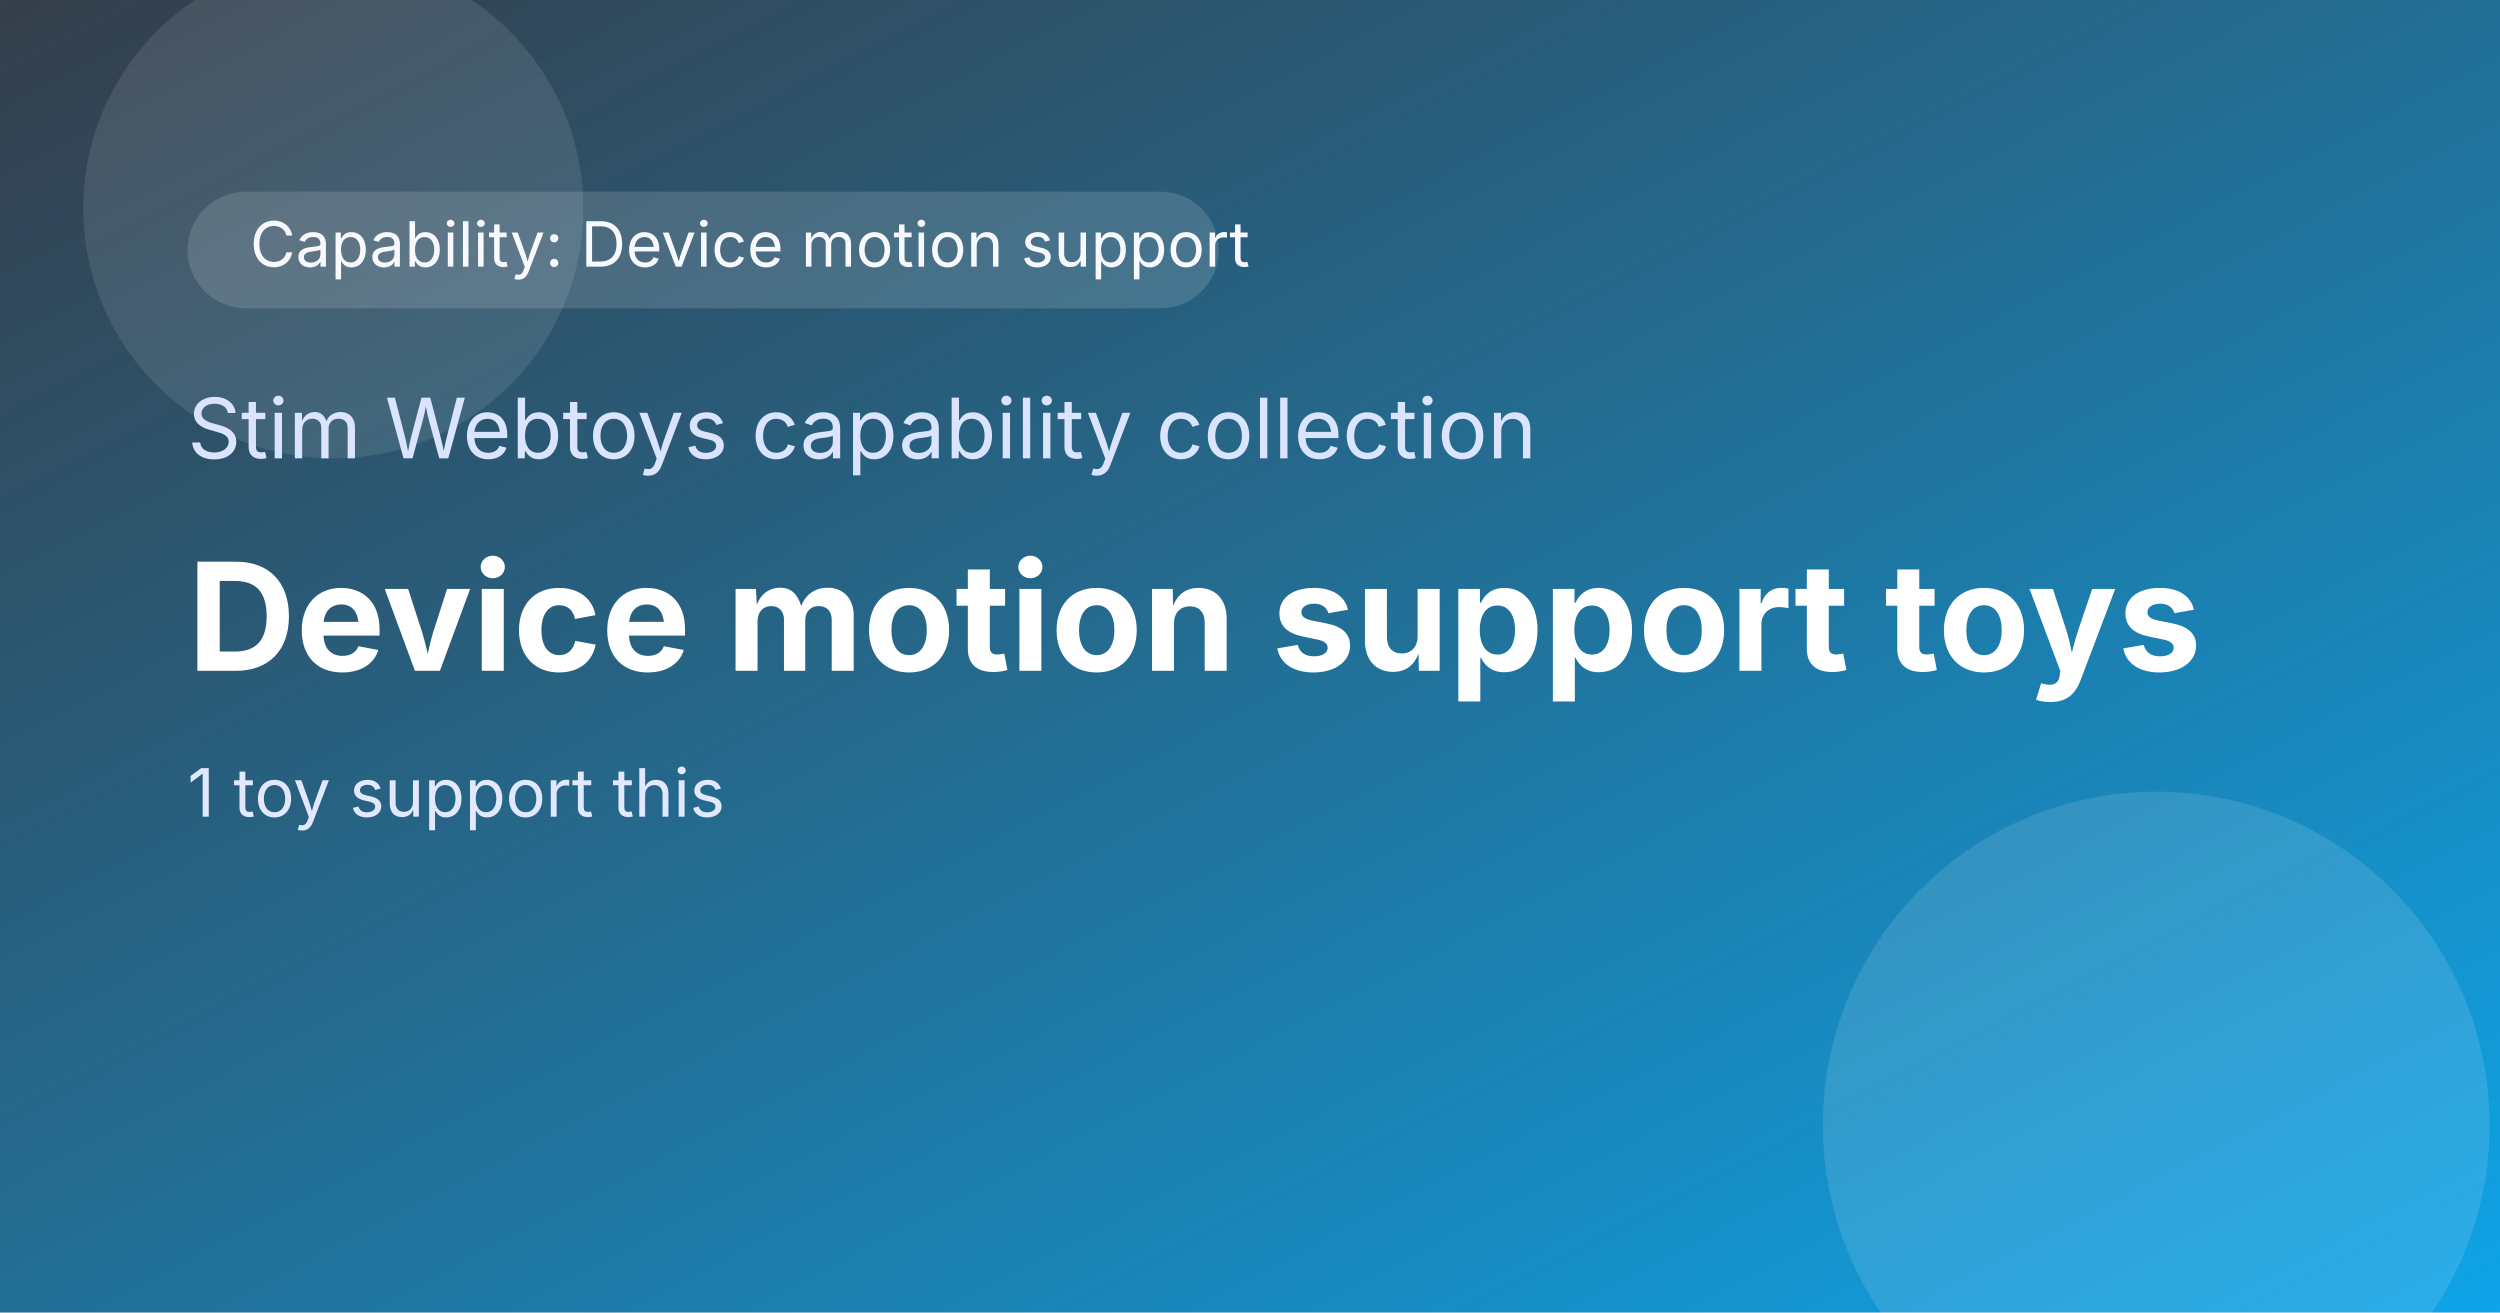
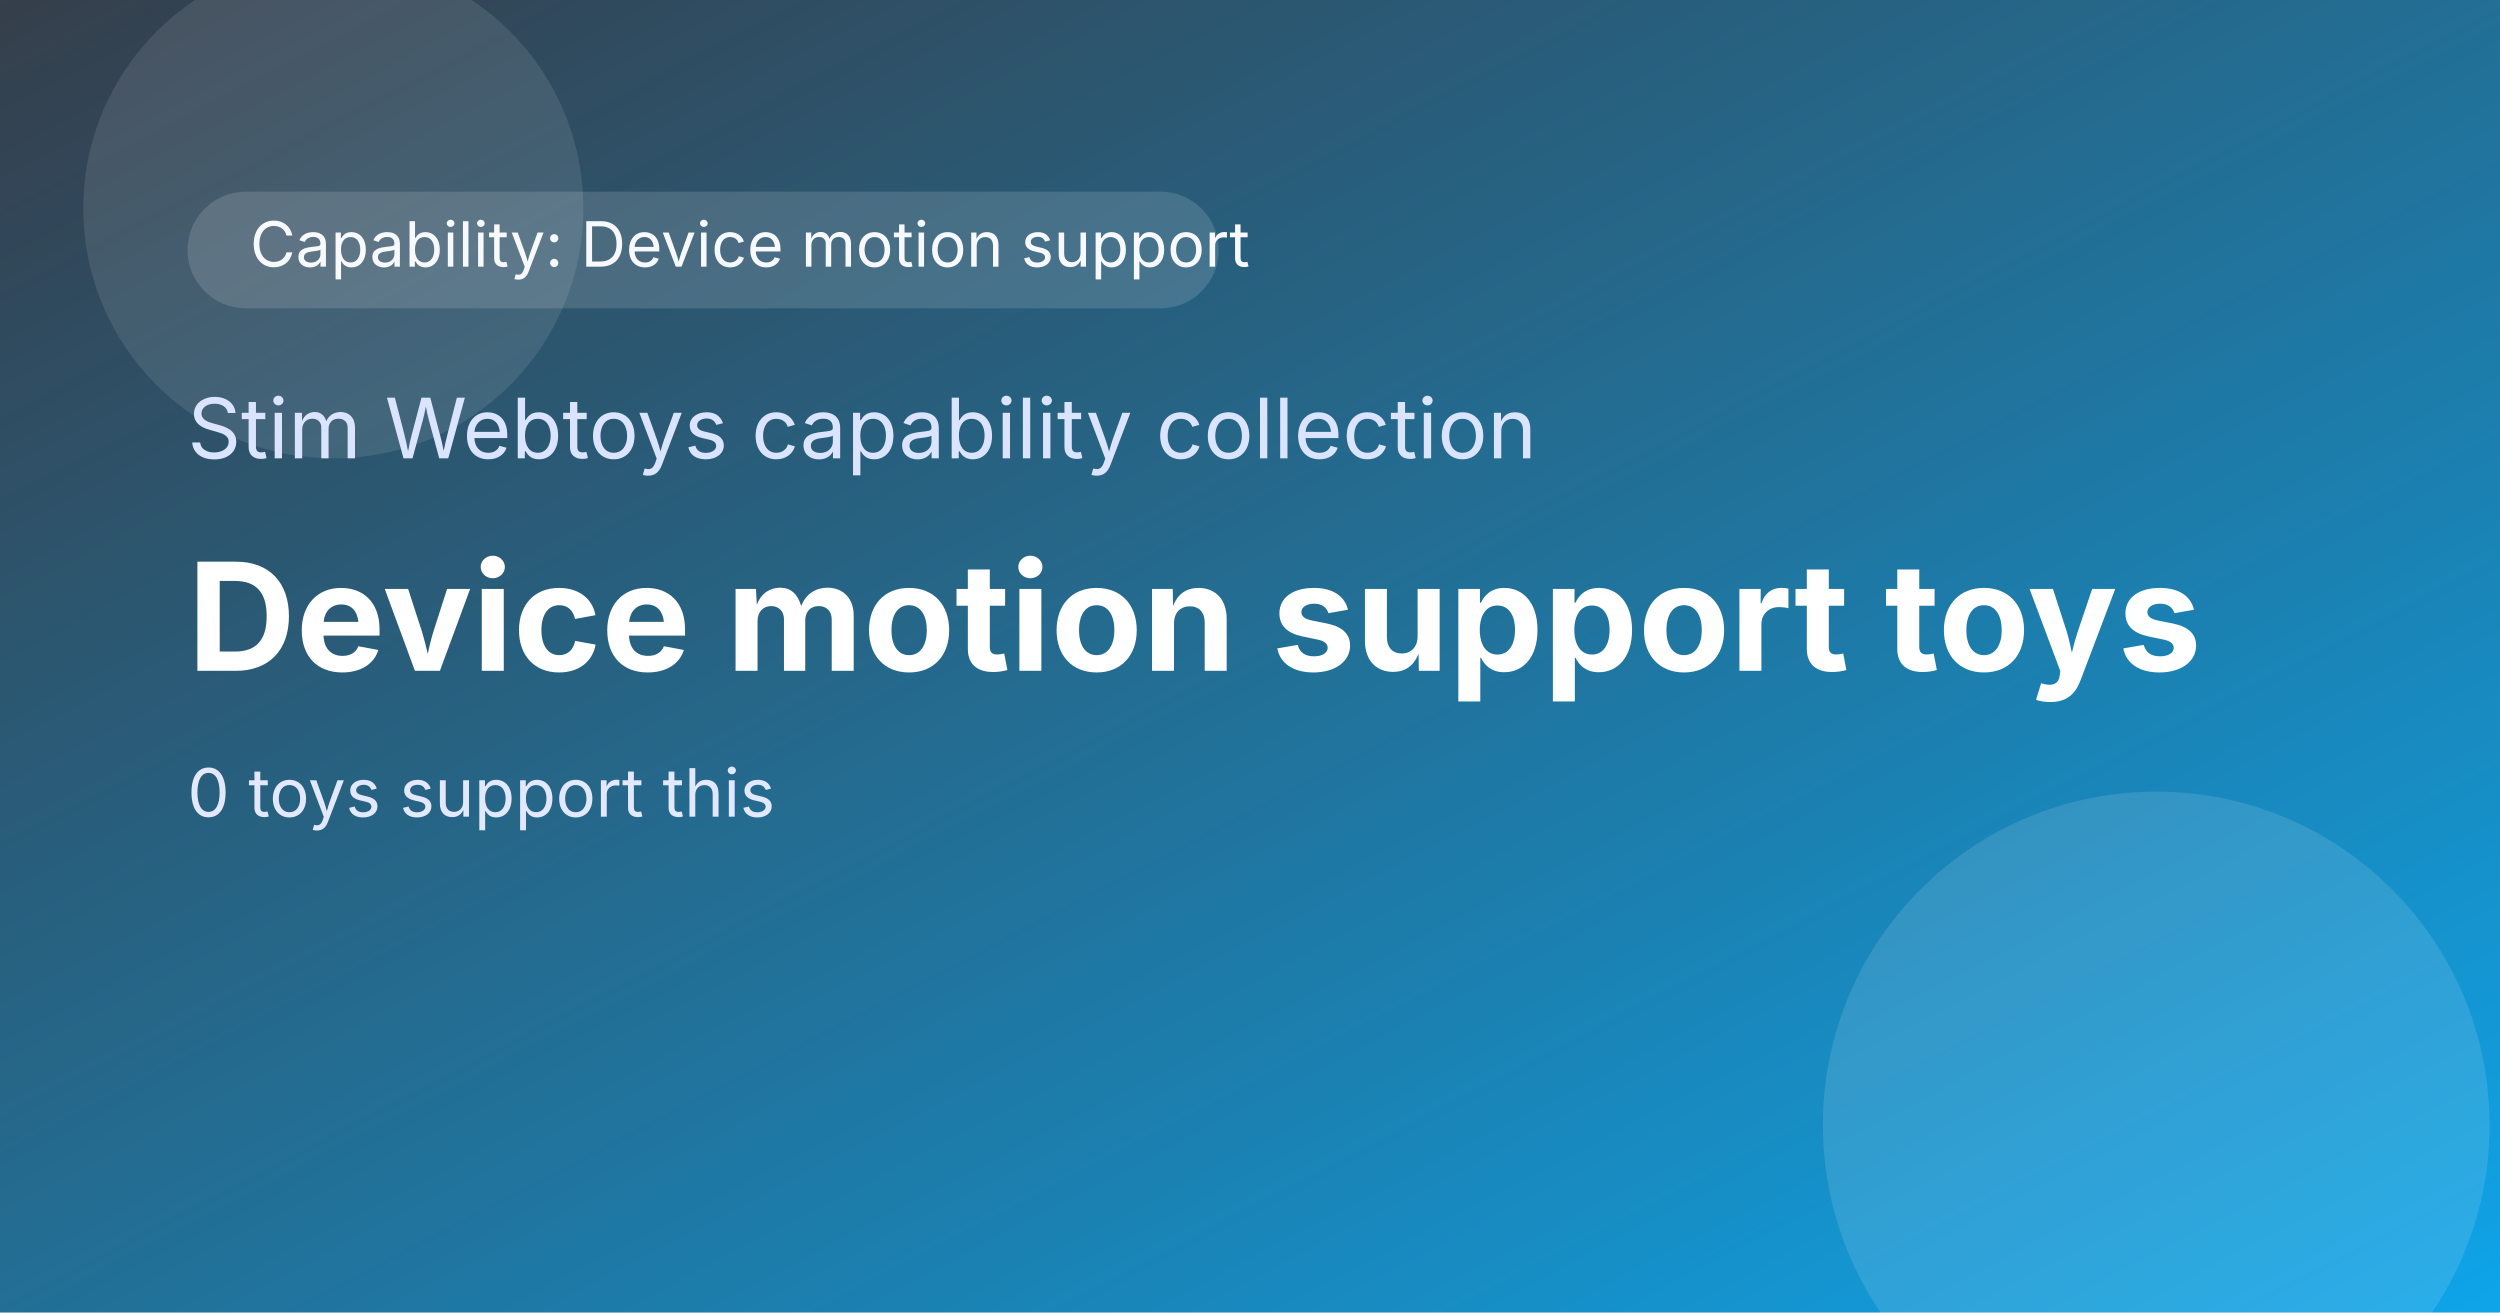
<svg xmlns="http://www.w3.org/2000/svg" width="1200" height="630" viewBox="0 0 1200 630" role="img" aria-label="Device motion support toys">
  <defs>
    <linearGradient id="bg" x1="0" y1="0" x2="1" y2="1">
      <stop offset="0%" stop-color="#1f2937" />
      <stop offset="100%" stop-color="#0ea5e9" />
    </linearGradient>
    <linearGradient id="shine" x1="0" y1="0" x2="1" y2="1">
      <stop offset="0%" stop-color="rgba(255,255,255,0.25)" />
      <stop offset="100%" stop-color="rgba(255,255,255,0)" />
    </linearGradient>
  </defs>
  <rect width="1200" height="630" fill="url(#bg)" />
  <rect x="0" y="0" width="1200" height="630" fill="url(#shine)" opacity="0.4" />
  <circle cx="1035" cy="540" r="160" fill="rgba(255,255,255,0.12)" />
  <circle cx="160" cy="100" r="120" fill="rgba(255,255,255,0.1)" />
  <rect x="90" y="92" width="495" height="56" rx="28" fill="rgba(255,255,255,0.14)" />
  <text x="120" y="128" font-size="30" fill="#f7f9ff" font-family="Inter, Arial, sans-serif">Capability: Device motion support</text>
  <text x="90" y="220" font-size="40" fill="#dbe4ff" font-family="Inter, Arial, sans-serif">Stim Webtoys capability collection</text>
  <text x="90" y="322" font-size="72" font-weight="700" fill="#ffffff" font-family="Inter, Arial, sans-serif">Device motion support toys</text>
-   <text x="90" y="392" font-size="32" fill="#e2e8ff" font-family="Inter, Arial, sans-serif">1 toy support this</text>
+   <text x="90" y="392" font-size="32" fill="#e2e8ff" font-family="Inter, Arial, sans-serif">0 toys support this</text>
</svg>
